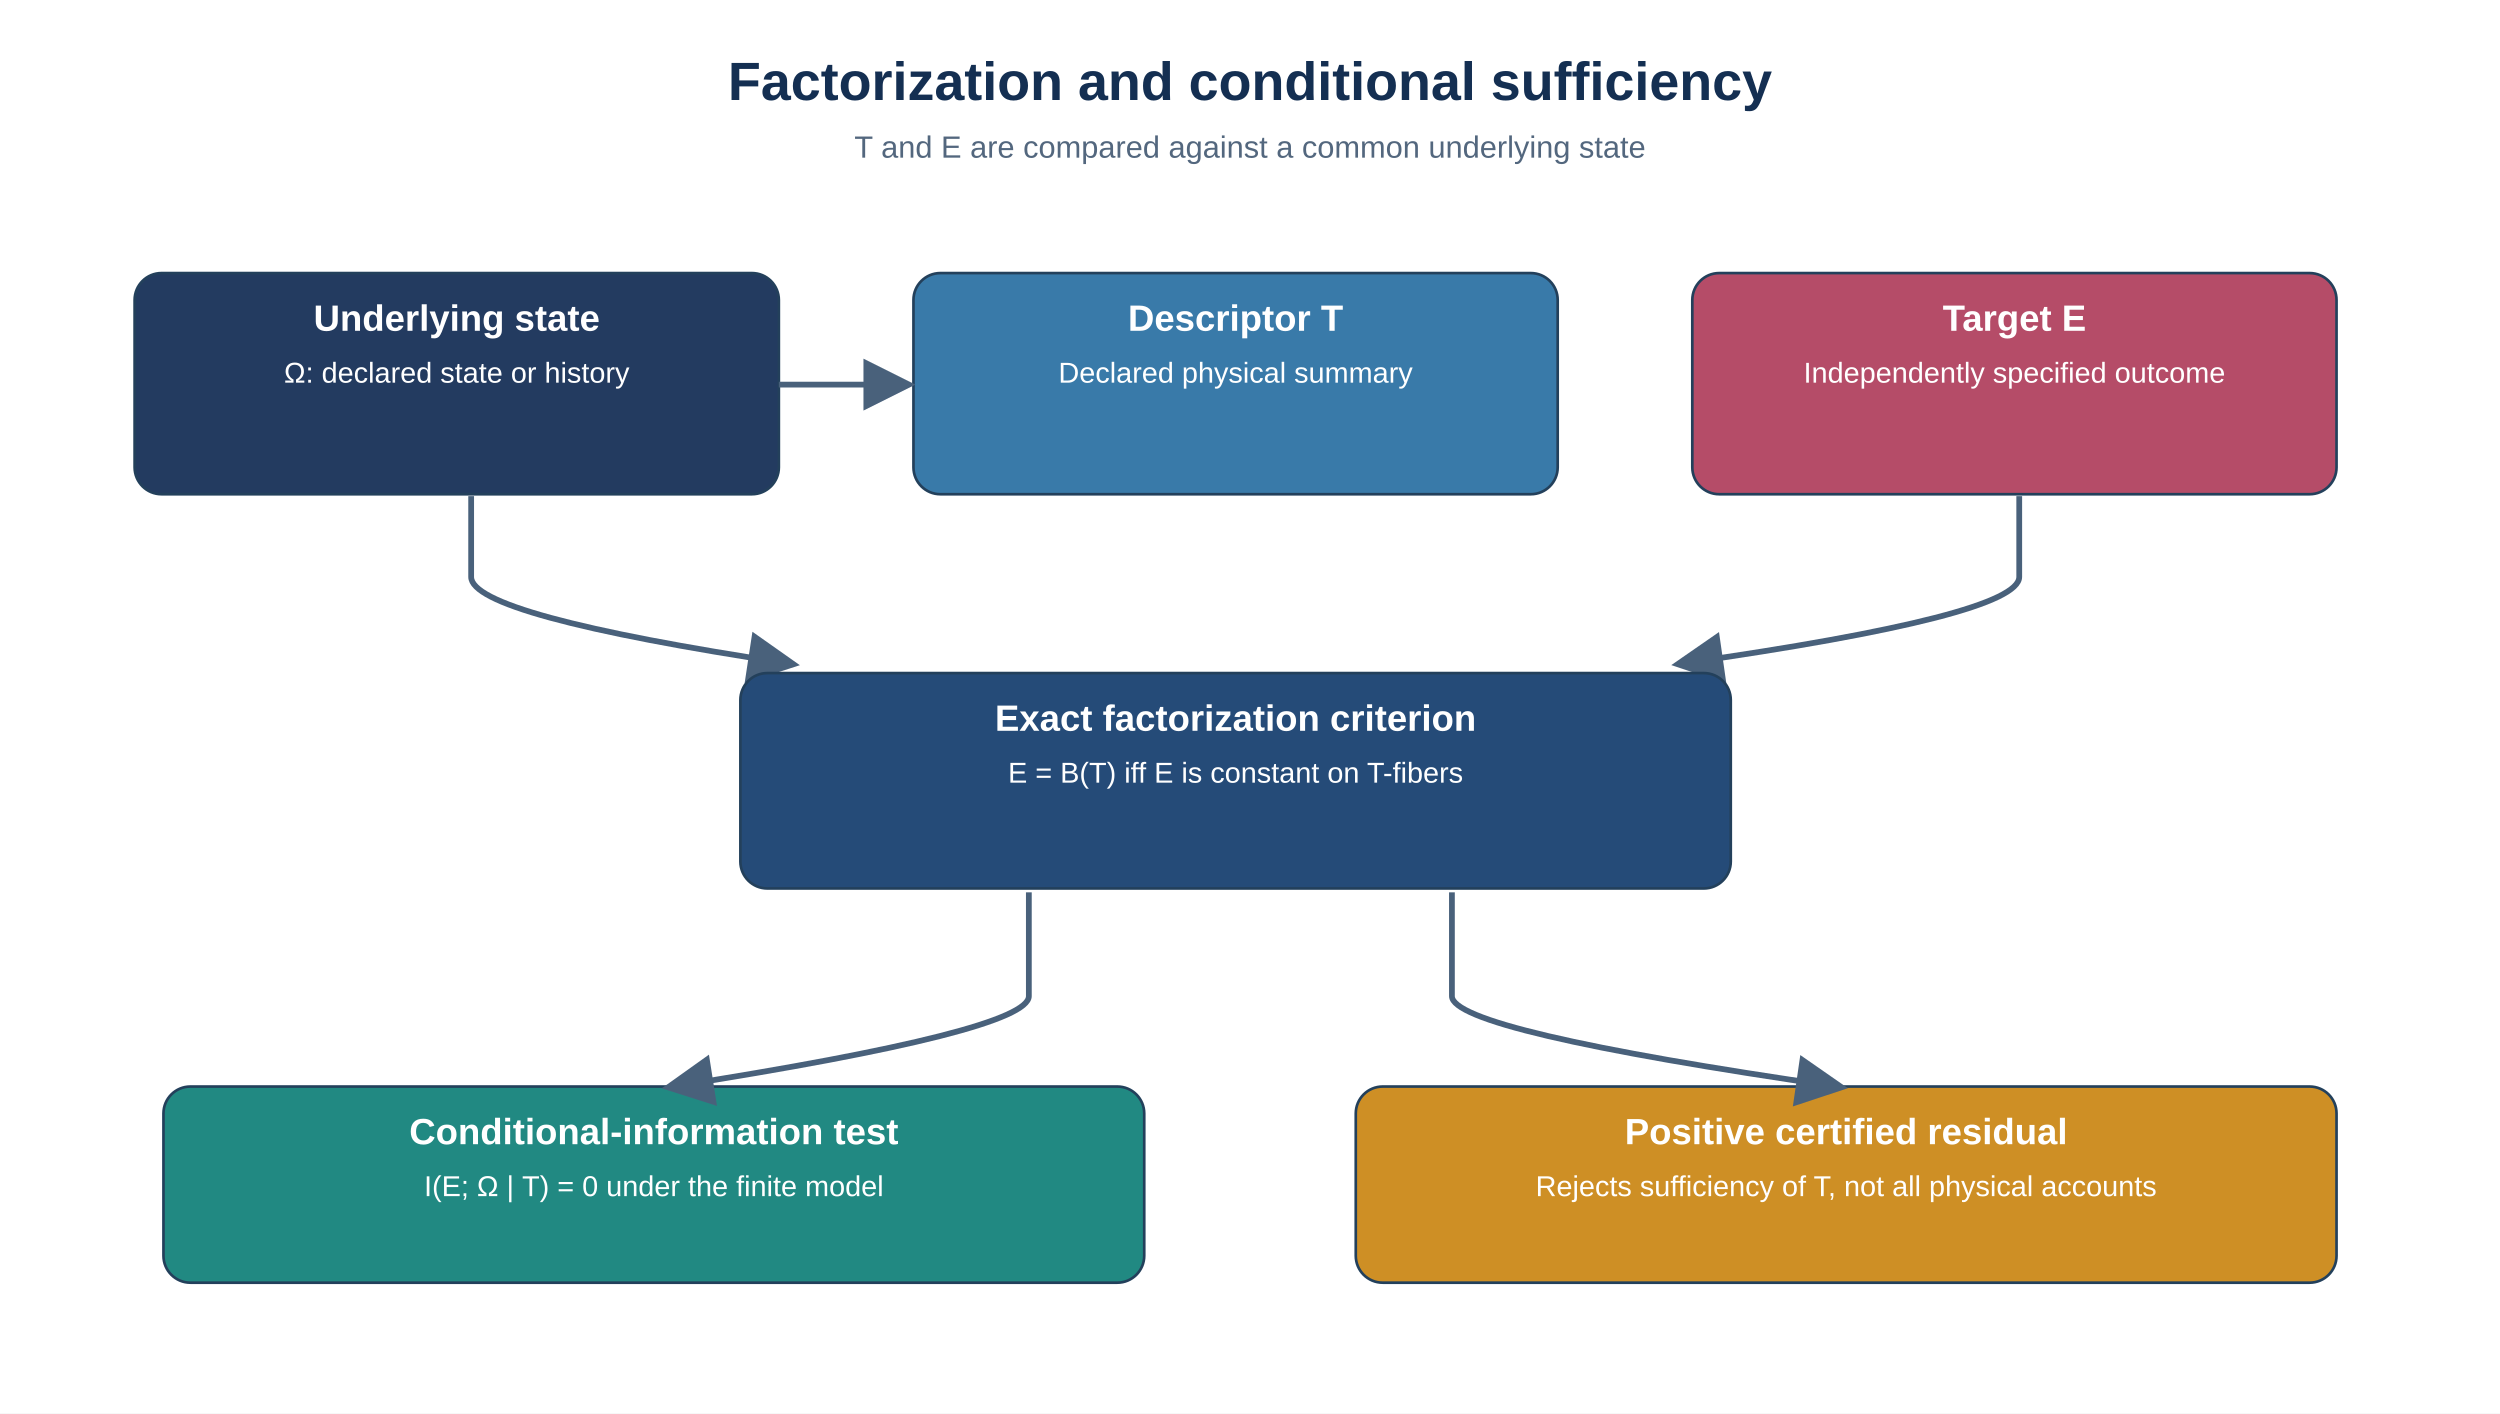
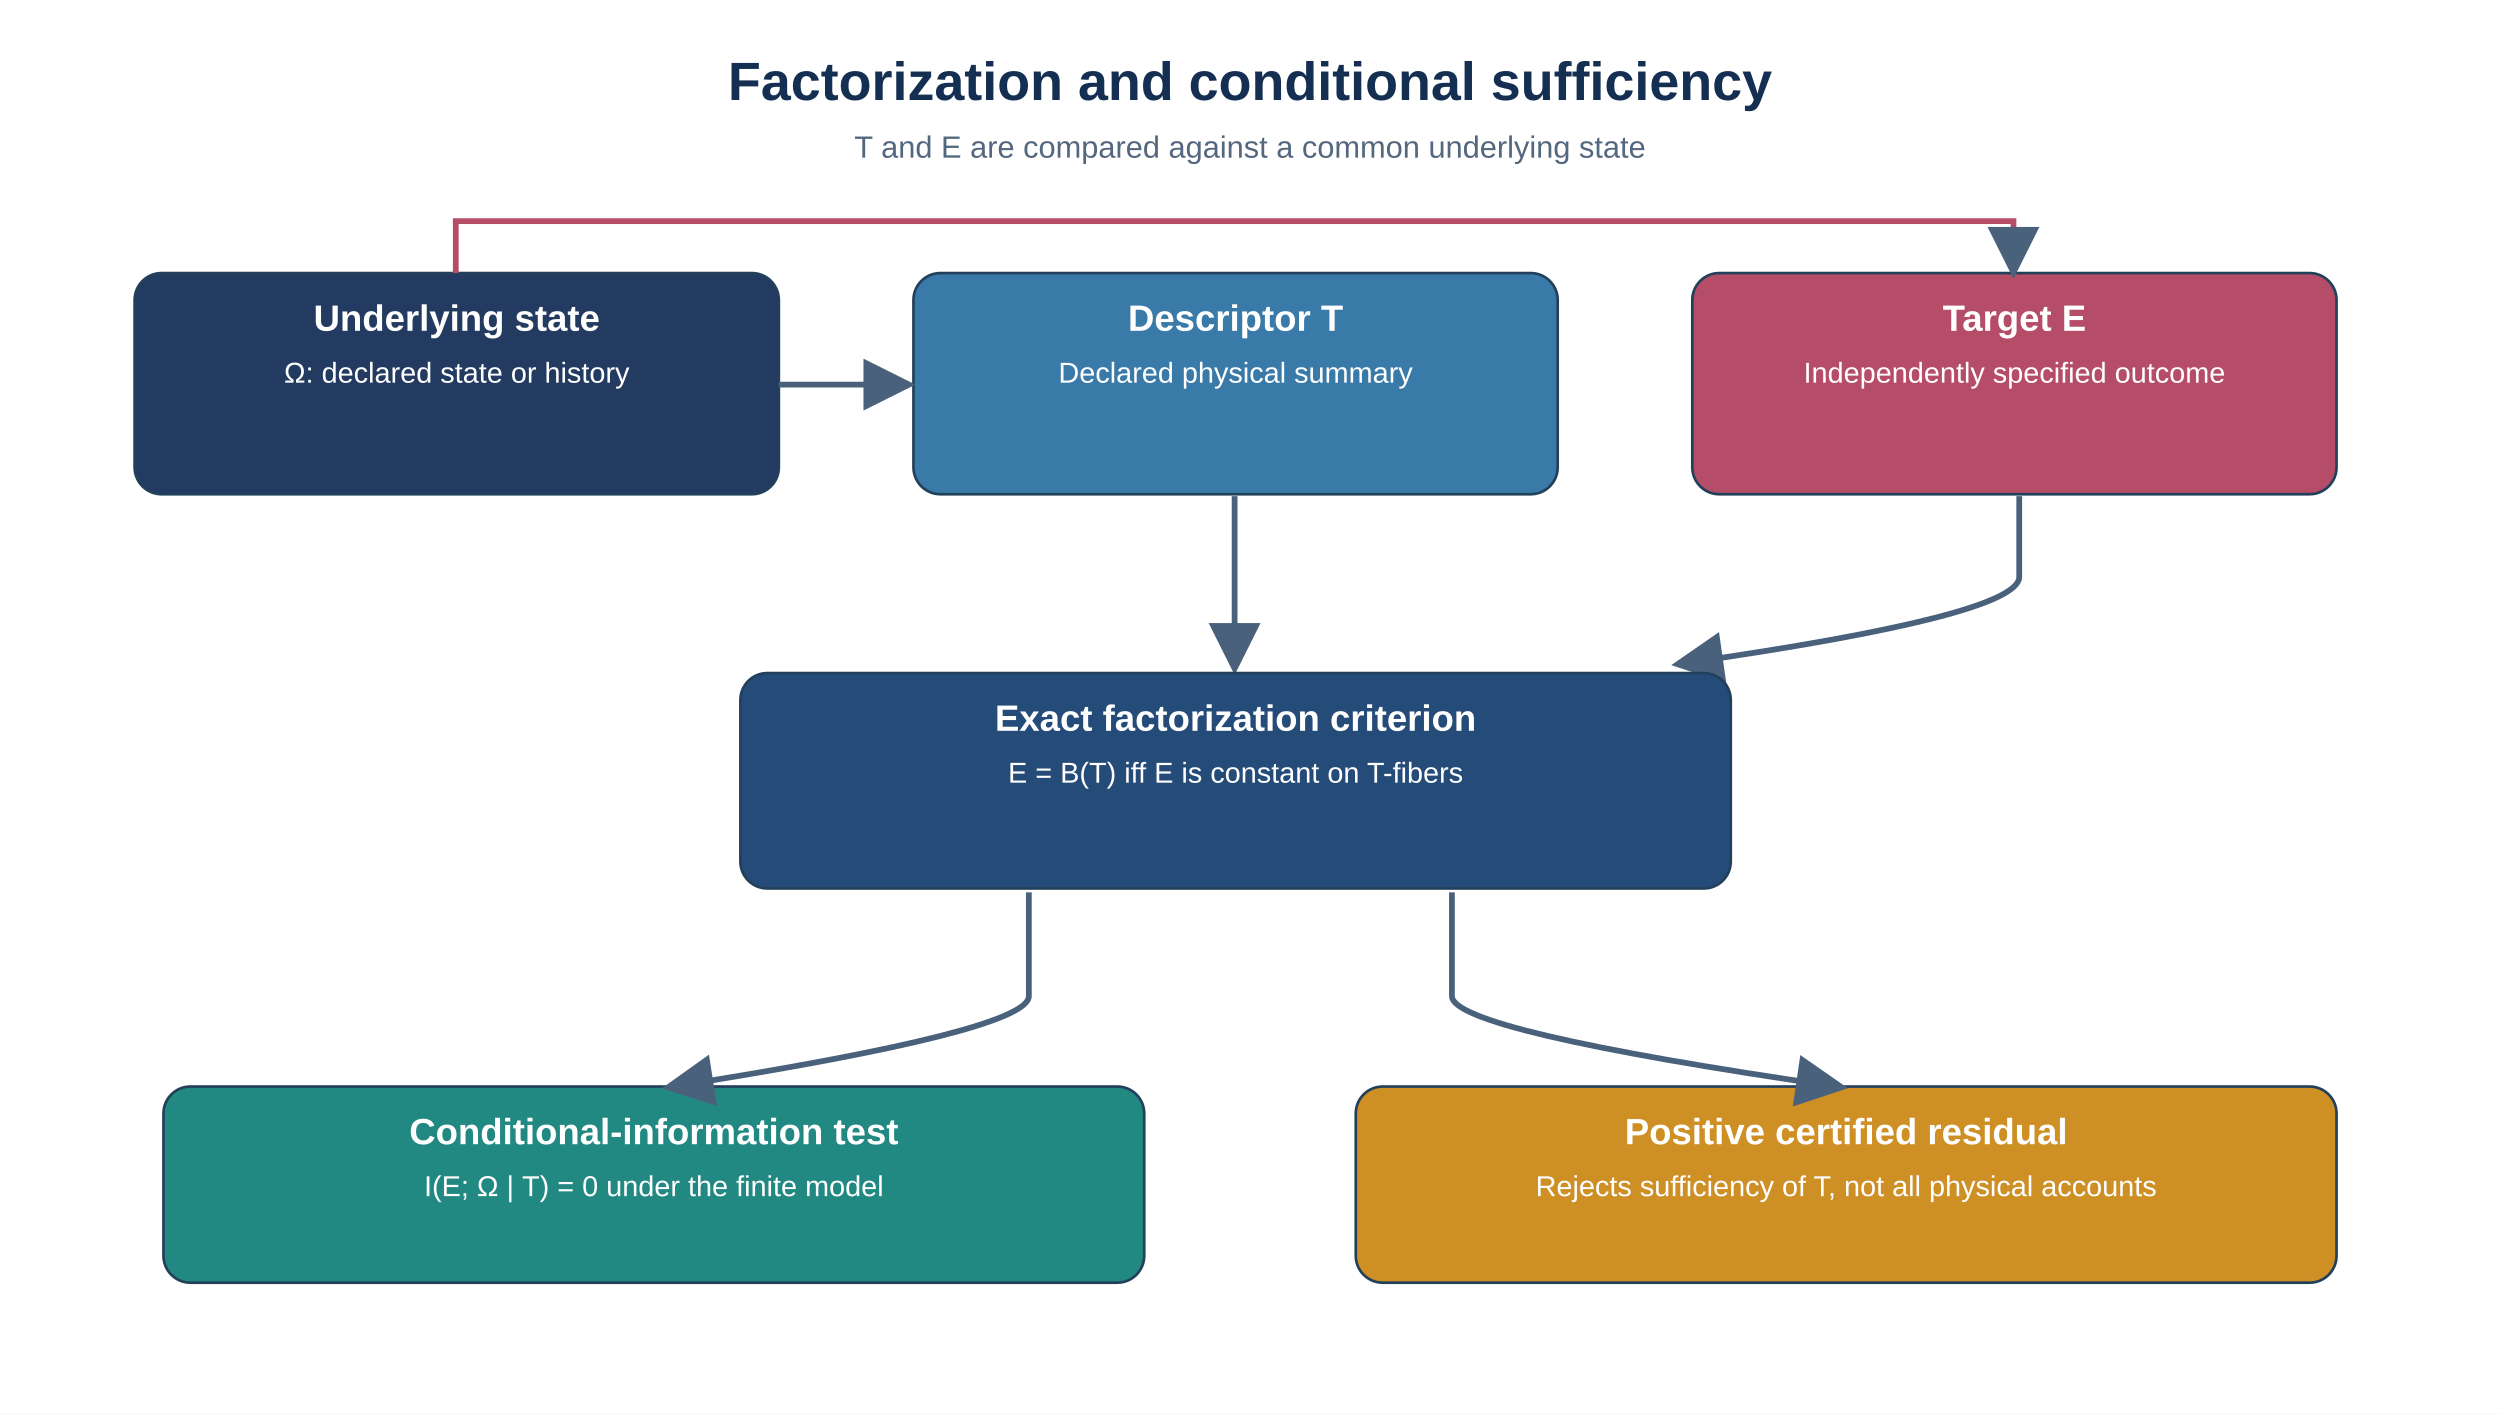
<svg xmlns="http://www.w3.org/2000/svg" width="1300" height="735" viewBox="0 0 1300 735" role="img" aria-label="Factorization and conditional sufficiency">
  <defs>
    <marker id="arr" markerWidth="9" markerHeight="9" refX="7" refY="4.5" orient="auto">
      <path d="M0 0 L9 4.5 L0 9 z" fill="#49617b" />
    </marker>
  </defs>
  <rect width="100%" height="100%" fill="white" />
  <text x="650" y="52" text-anchor="middle" font-family="Arial,sans-serif" font-size="28" font-weight="700" fill="#142f52">Factorization and conditional sufficiency</text>
  <text x="650" y="82" text-anchor="middle" font-family="Arial,sans-serif" font-size="16" fill="#53677e">T and E are compared against a common underlying state</text>
  <rect x="70" y="142" width="335" height="115" rx="14" fill="#233b60" stroke="#23405b" stroke-width="1.4" />
  <text x="237.5" y="172" text-anchor="middle" font-family="Arial,sans-serif" font-size="19" font-weight="700" fill="white">Underlying state</text>
  <text x="237.5" y="199" text-anchor="middle" font-family="Arial,sans-serif" font-size="15" fill="white">Ω: declared state or history</text>
  <rect x="475" y="142" width="335" height="115" rx="14" fill="#397aa9" stroke="#23405b" stroke-width="1.4" />
  <text x="642.5" y="172" text-anchor="middle" font-family="Arial,sans-serif" font-size="19" font-weight="700" fill="white">Descriptor T</text>
  <text x="642.5" y="199" text-anchor="middle" font-family="Arial,sans-serif" font-size="15" fill="white">Declared physical summary</text>
  <rect x="880" y="142" width="335" height="115" rx="14" fill="#b54c68" stroke="#23405b" stroke-width="1.4" />
  <text x="1047.5" y="172" text-anchor="middle" font-family="Arial,sans-serif" font-size="19" font-weight="700" fill="white">Target E</text>
  <text x="1047.5" y="199" text-anchor="middle" font-family="Arial,sans-serif" font-size="15" fill="white">Independently specified outcome</text>
  <path d="M 405 200 L 470 200" stroke="#49617b" stroke-width="3" fill="none" marker-end="url(#arr)" />
-   <path d="M 245 258 V300 Q245 320 410 345" stroke="#49617b" stroke-width="3" fill="none" marker-end="url(#arr)" />
+   <path d="M642 258 V345" stroke="#49617b" stroke-width="3" fill="none" marker-end="url(#arr)" />
+   <path d="M237 142 V115 H1047 V139" stroke="#b54c68" stroke-width="3" fill="none" marker-end="url(#arr)" />
  <path d="M 1050 258 V300 Q1050 320 875 345" stroke="#49617b" stroke-width="3" fill="none" marker-end="url(#arr)" />
  <rect x="385" y="350" width="515" height="112" rx="14" fill="#254b78" stroke="#23405b" stroke-width="1.4" />
  <text x="642.5" y="380" text-anchor="middle" font-family="Arial,sans-serif" font-size="19" font-weight="700" fill="white">Exact factorization criterion</text>
  <text x="642.5" y="407" text-anchor="middle" font-family="Arial,sans-serif" font-size="15" fill="white">E = B(T) iff E is constant on T-fibers</text>
  <rect x="85" y="565" width="510" height="102" rx="14" fill="#218982" stroke="#23405b" stroke-width="1.4" />
  <text x="340" y="595" text-anchor="middle" font-family="Arial,sans-serif" font-size="19" font-weight="700" fill="white">Conditional-information test</text>
  <text x="340" y="622" text-anchor="middle" font-family="Arial,sans-serif" font-size="15" fill="white">I(E; Ω | T) = 0 under the finite model</text>
  <rect x="705" y="565" width="510" height="102" rx="14" fill="#ce8f25" stroke="#23405b" stroke-width="1.4" />
  <text x="960" y="595" text-anchor="middle" font-family="Arial,sans-serif" font-size="19" font-weight="700" fill="white">Positive certified residual</text>
  <text x="960" y="622" text-anchor="middle" font-family="Arial,sans-serif" font-size="15" fill="white">Rejects sufficiency of T, not all physical accounts</text>
  <path d="M535 464 V518 Q535 536 350 565" stroke="#49617b" stroke-width="3" fill="none" marker-end="url(#arr)" />
  <path d="M755 464 V518 Q755 536 955 565" stroke="#49617b" stroke-width="3" fill="none" marker-end="url(#arr)" />
</svg>
